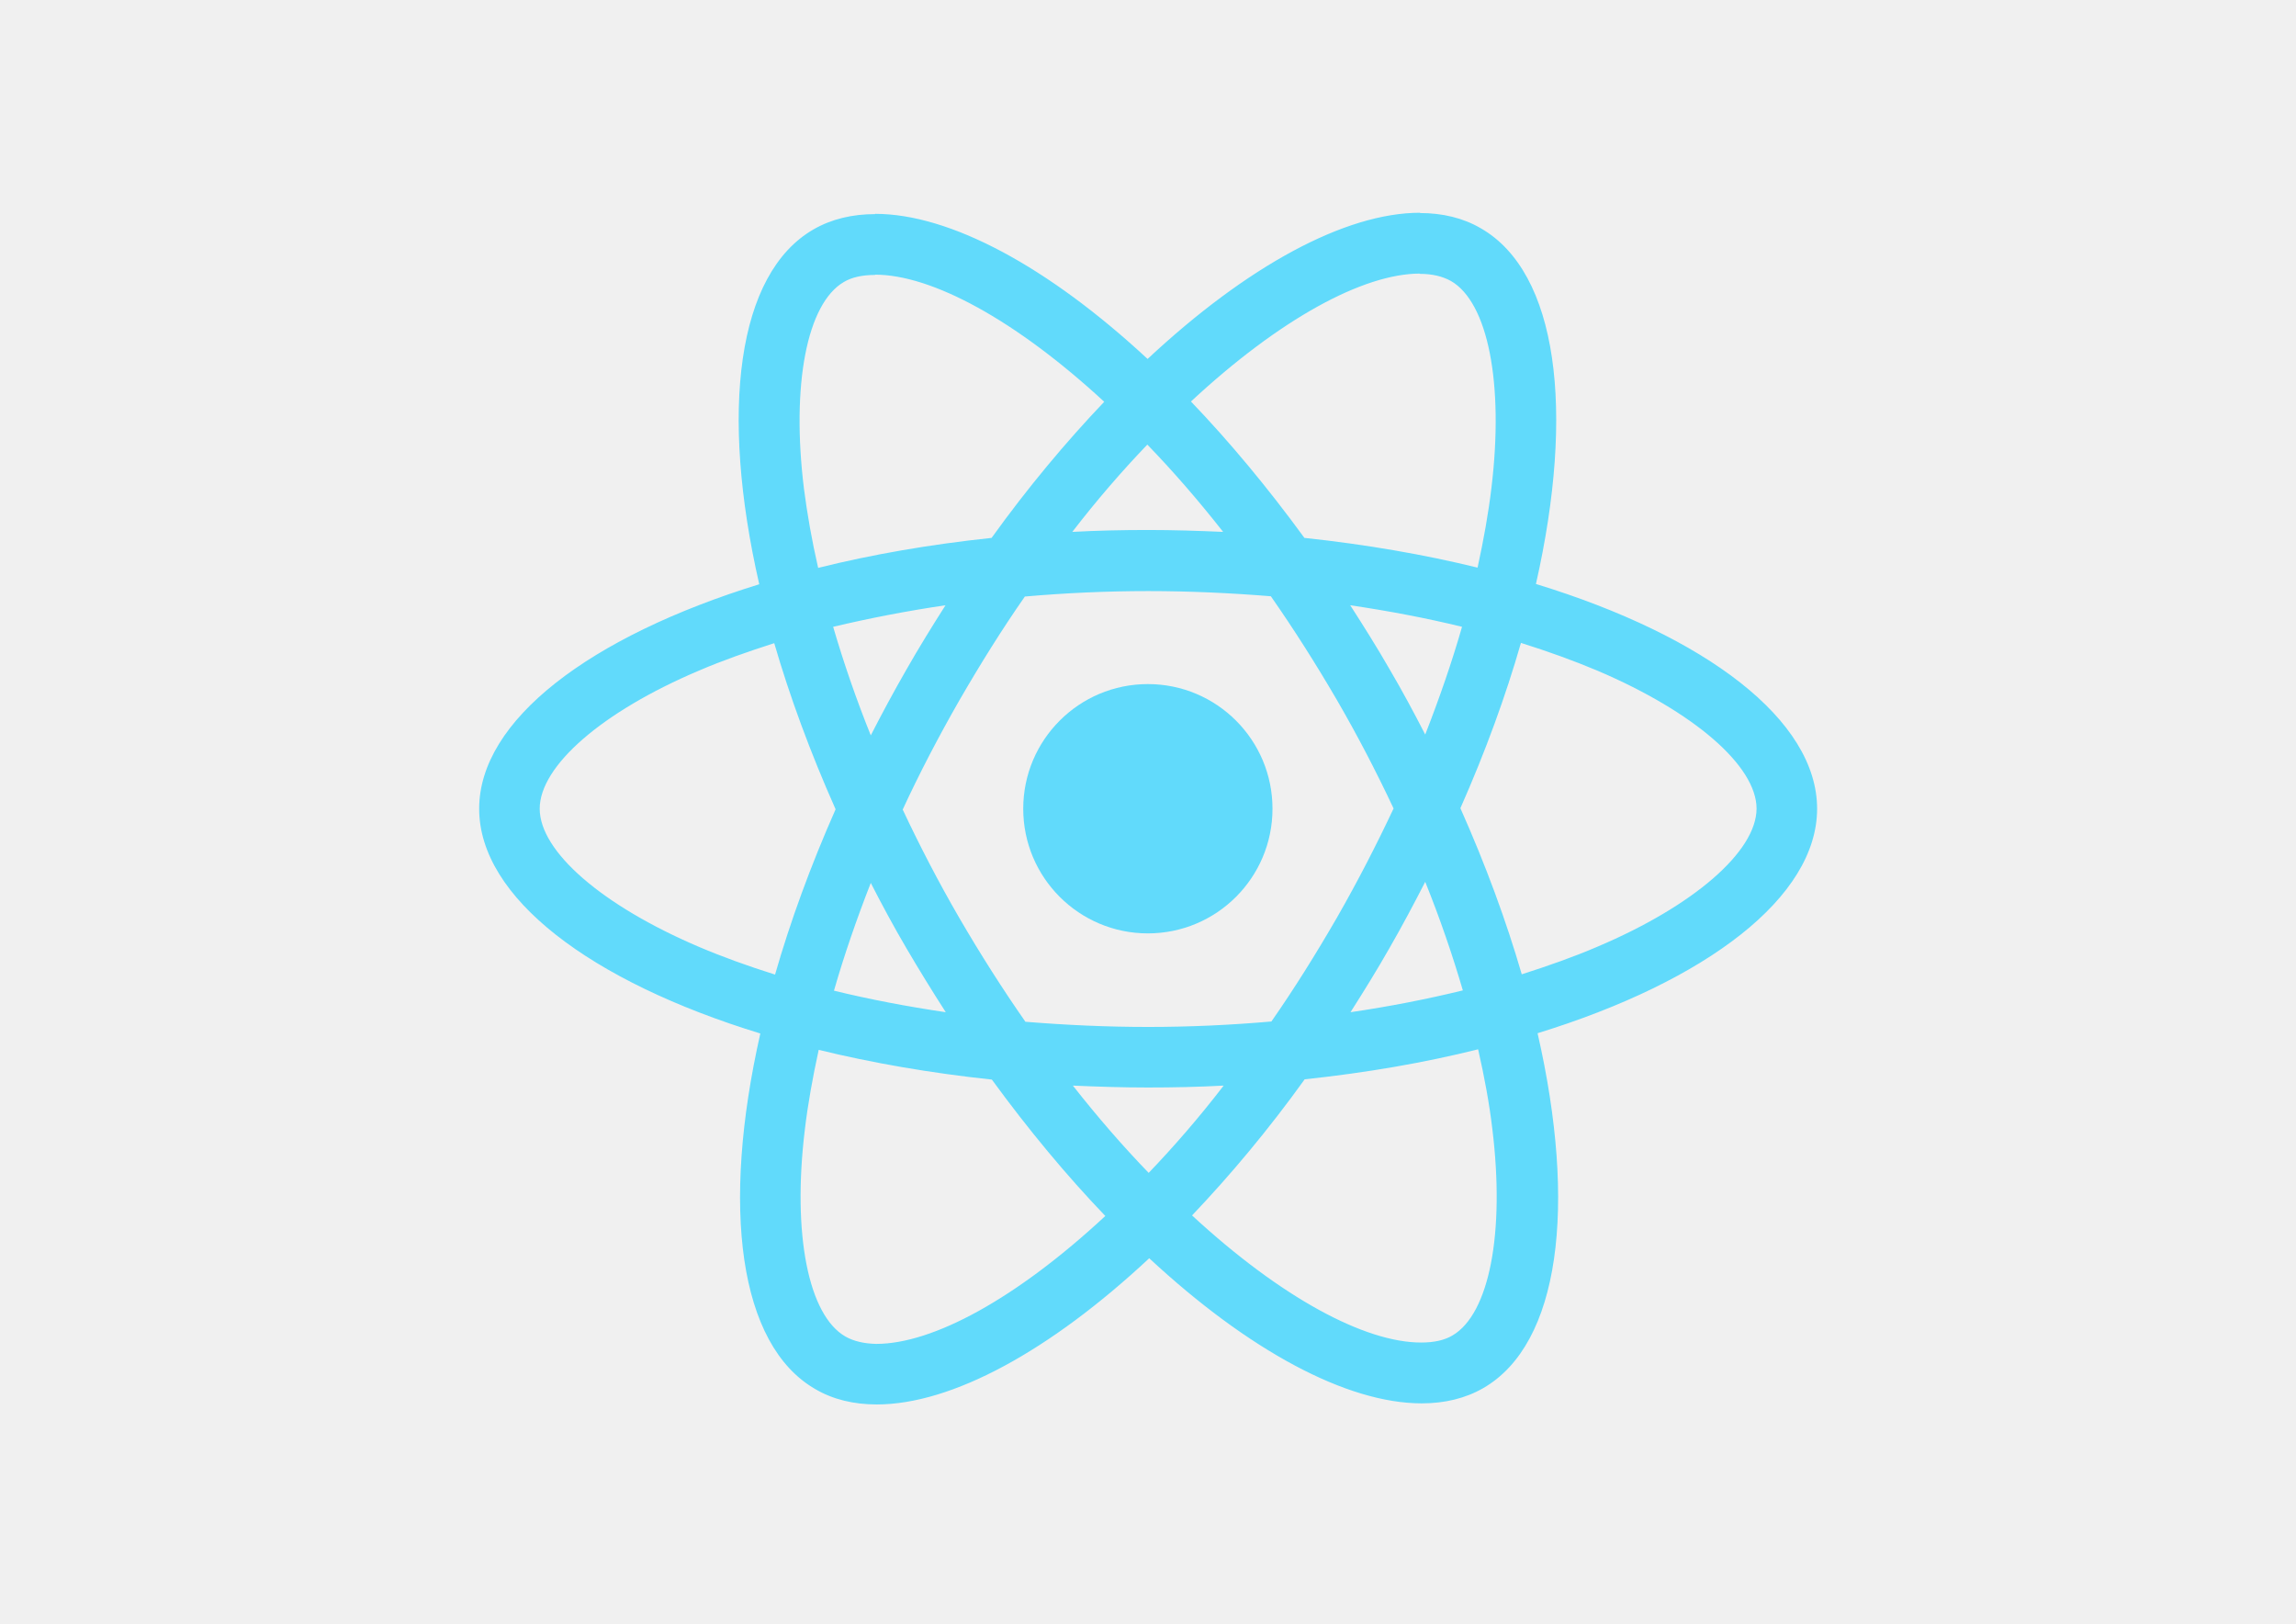
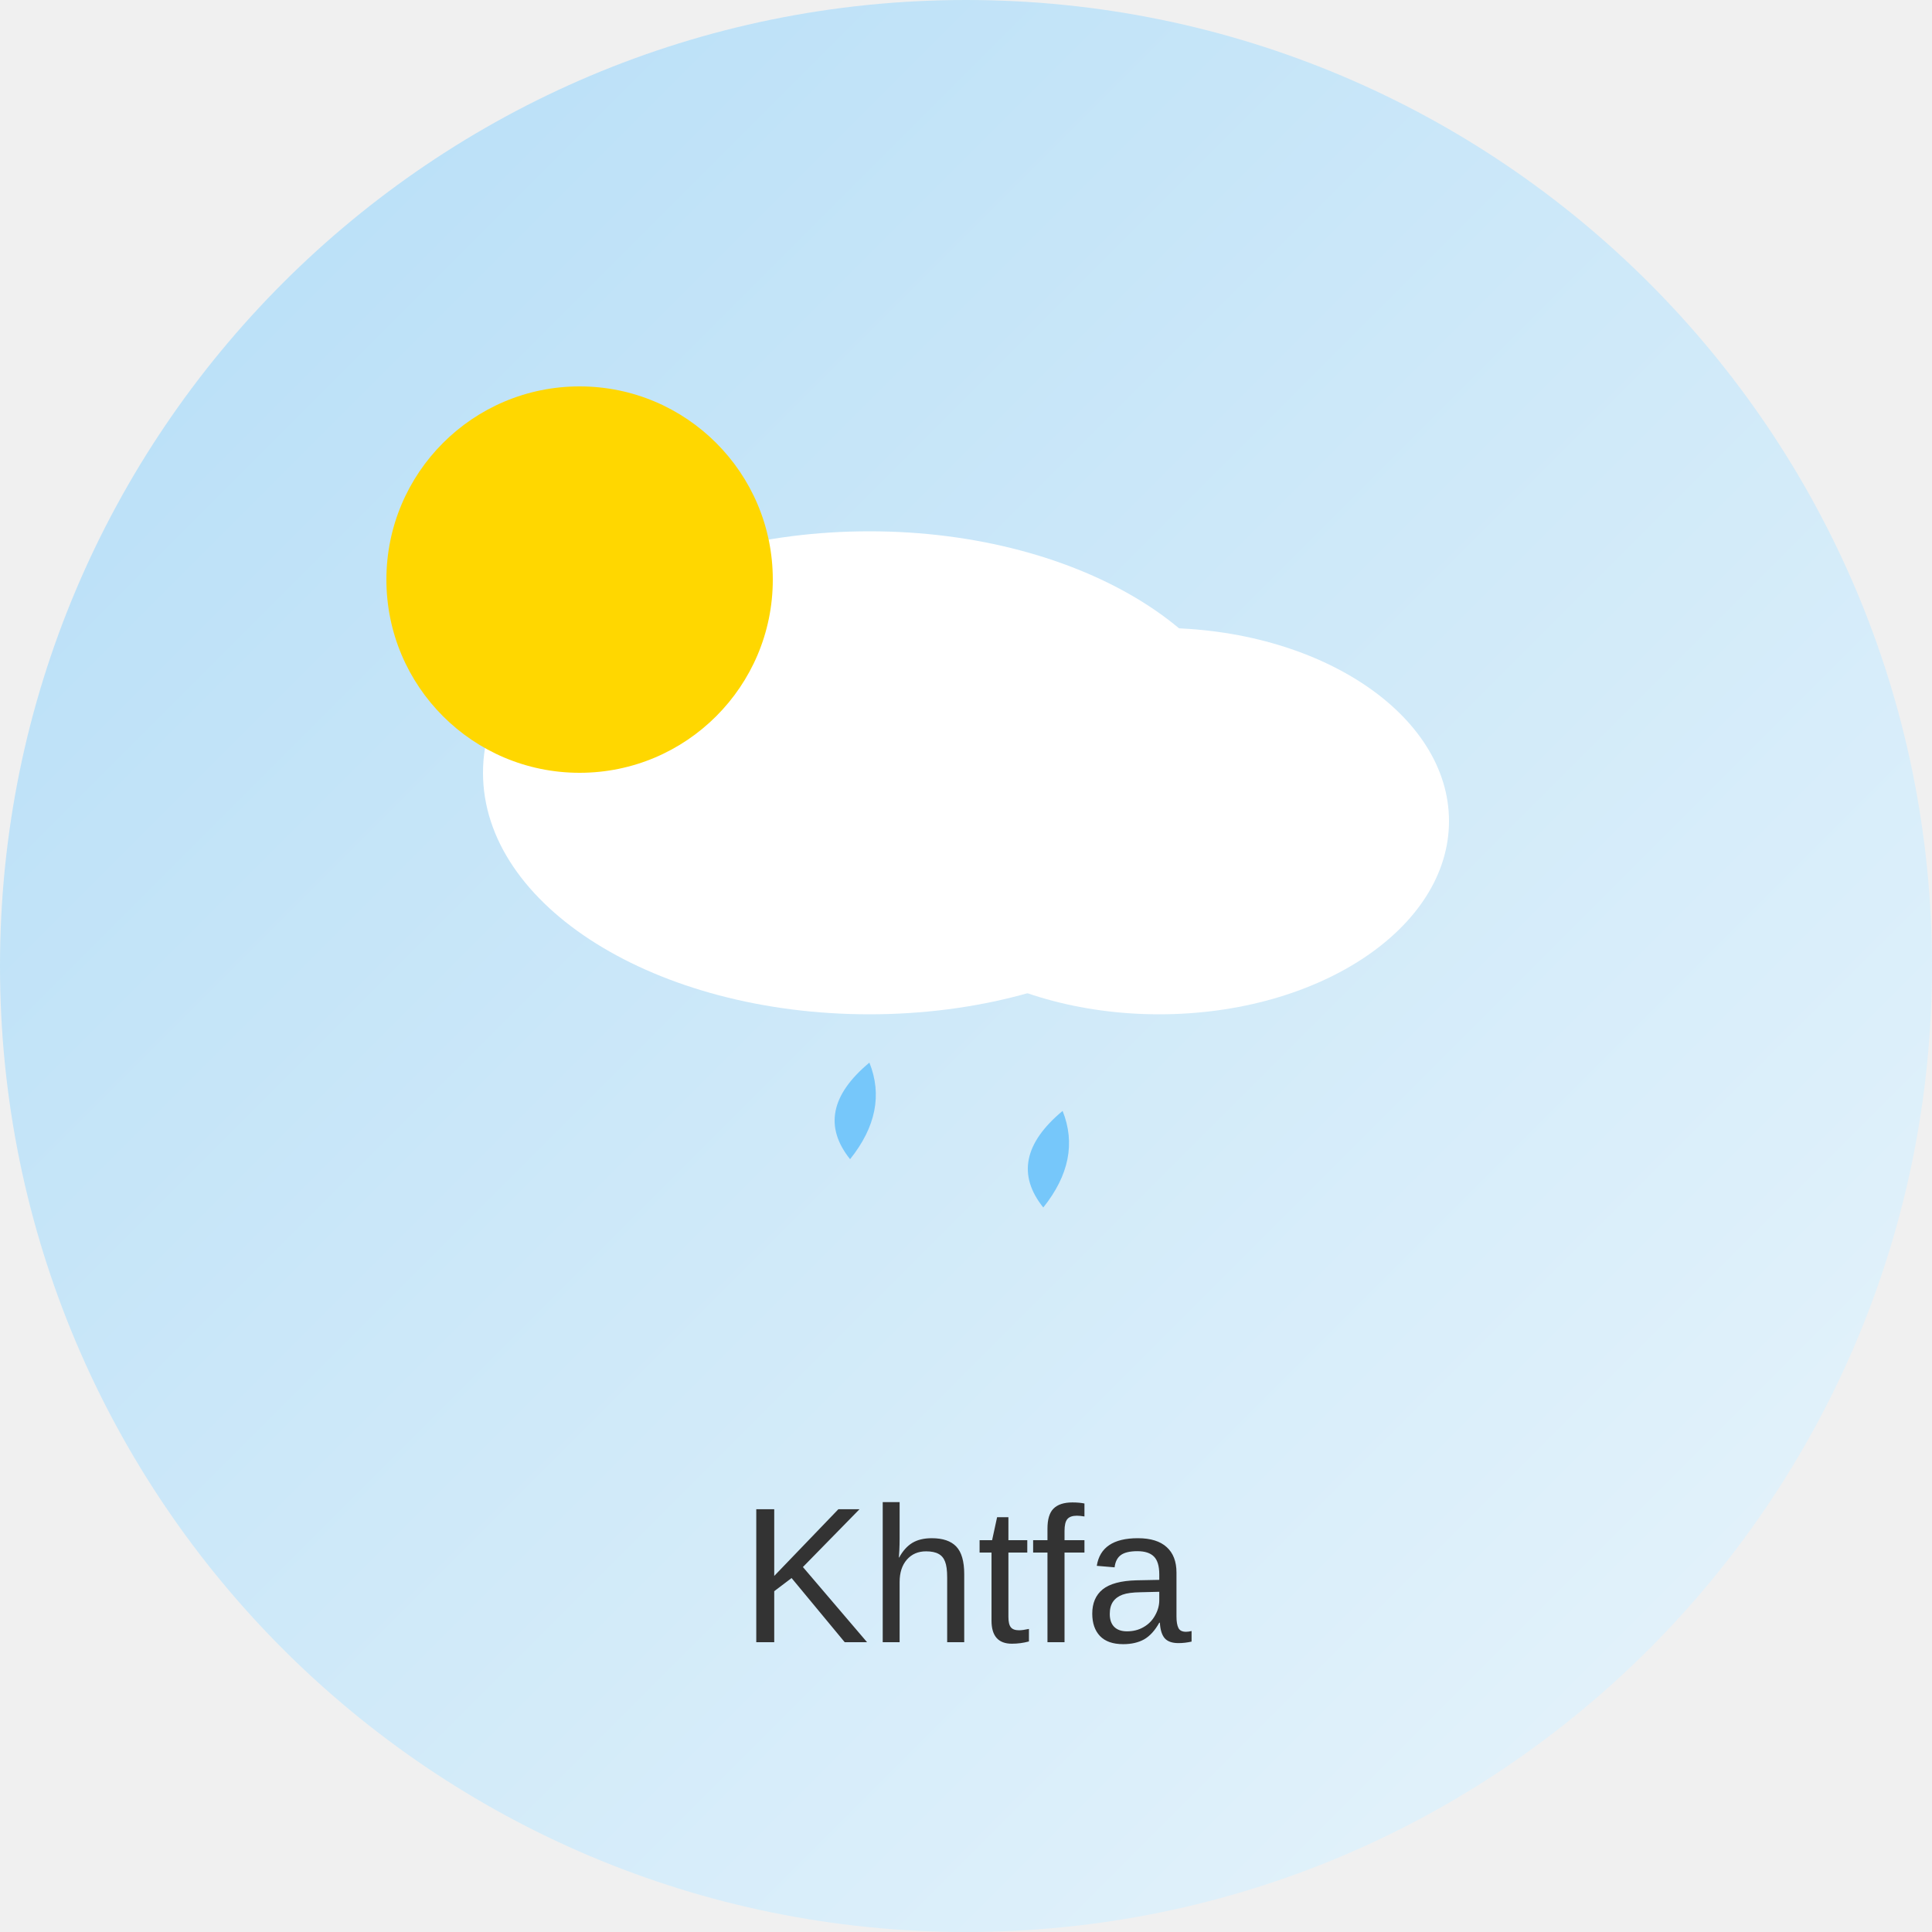
- <svg xmlns="http://www.w3.org/2000/svg" viewBox="0 0 841.9 595.3">
-   <g fill="#61DAFB">
-     <path d="M666.3 296.5c0-32.5-40.7-63.3-103.1-82.4 14.4-63.6 8-114.2-20.2-130.4-6.5-3.8-14.1-5.6-22.4-5.6v22.3c4.6 0 8.3.9 11.4 2.6 13.6 7.8 19.5 37.5 14.9 75.7-1.1 9.4-2.9 19.3-5.1 29.4-19.6-4.8-41-8.5-63.5-10.9-13.5-18.5-27.5-35.3-41.6-50 32.6-30.3 63.2-46.9 84-46.9V78c-27.5 0-63.5 19.6-99.9 53.6-36.4-33.8-72.4-53.2-99.9-53.2v22.3c20.7 0 51.4 16.5 84 46.6-14 14.7-28 31.4-41.3 49.9-22.6 2.4-44 6.1-63.6 11-2.3-10-4-19.7-5.2-29-4.7-38.2 1.1-67.9 14.6-75.8 3-1.8 6.9-2.6 11.5-2.6V78.5c-8.4 0-16 1.8-22.6 5.6-28.1 16.2-34.4 66.7-19.9 130.1-62.2 19.2-102.7 49.9-102.7 82.3 0 32.5 40.7 63.3 103.1 82.4-14.4 63.6-8 114.2 20.2 130.4 6.5 3.8 14.1 5.6 22.5 5.6 27.5 0 63.5-19.6 99.9-53.6 36.4 33.8 72.4 53.2 99.9 53.2 8.4 0 16-1.8 22.6-5.6 28.1-16.2 34.4-66.7 19.9-130.1 62-19.1 102.5-49.9 102.5-82.3zm-130.2-66.7c-3.7 12.9-8.3 26.2-13.5 39.5-4.1-8-8.4-16-13.1-24-4.6-8-9.5-15.8-14.4-23.4 14.2 2.1 27.9 4.7 41 7.9zm-45.8 106.5c-7.8 13.5-15.8 26.3-24.1 38.2-14.9 1.3-30 2-45.2 2-15.1 0-30.2-.7-45-1.9-8.3-11.9-16.4-24.6-24.2-38-7.6-13.1-14.5-26.4-20.8-39.8 6.2-13.4 13.2-26.8 20.7-39.9 7.8-13.5 15.8-26.3 24.1-38.2 14.9-1.3 30-2 45.2-2 15.1 0 30.2.7 45 1.9 8.3 11.9 16.4 24.6 24.2 38 7.6 13.1 14.5 26.4 20.8 39.8-6.3 13.4-13.2 26.8-20.7 39.9zm32.3-13c5.4 13.4 10 26.8 13.8 39.8-13.1 3.2-26.9 5.9-41.2 8 4.9-7.7 9.8-15.6 14.4-23.7 4.6-8 8.9-16.1 13-24.1zM421.2 430c-9.3-9.6-18.6-20.3-27.8-32 9 .4 18.2.7 27.5.7 9.4 0 18.7-.2 27.8-.7-9 11.7-18.3 22.4-27.5 32zm-74.4-58.9c-14.2-2.1-27.9-4.7-41-7.9 3.7-12.9 8.3-26.2 13.5-39.5 4.1 8 8.4 16 13.1 24 4.7 8 9.5 15.8 14.4 23.4zM420.7 163c9.3 9.6 18.6 20.3 27.8 32-9-.4-18.2-.7-27.5-.7-9.4 0-18.7.2-27.8.7 9-11.7 18.3-22.4 27.5-32zm-74 58.9c-4.9 7.7-9.8 15.6-14.4 23.7-4.6 8-8.9 16-13 24-5.4-13.4-10-26.8-13.8-39.8 13.1-3.1 26.9-5.8 41.2-7.9zm-90.5 125.2c-35.4-15.1-58.3-34.9-58.3-50.6 0-15.7 22.9-35.6 58.3-50.6 8.6-3.7 18-7 27.7-10.1 5.7 19.6 13.2 40 22.5 60.9-9.2 20.8-16.6 41.1-22.2 60.6-9.9-3.1-19.3-6.5-28-10.2zM310 490c-13.6-7.8-19.5-37.5-14.9-75.7 1.1-9.4 2.9-19.3 5.1-29.4 19.6 4.8 41 8.5 63.5 10.9 13.5 18.5 27.5 35.3 41.6 50-32.6 30.3-63.2 46.9-84 46.9-4.5-.1-8.3-1-11.3-2.7zm237.2-76.2c4.7 38.2-1.1 67.9-14.6 75.8-3 1.8-6.9 2.6-11.5 2.6-20.7 0-51.4-16.5-84-46.6 14-14.7 28-31.4 41.3-49.9 22.6-2.4 44-6.1 63.6-11 2.3 10.1 4.1 19.8 5.2 29.1zm38.5-66.7c-8.6 3.7-18 7-27.7 10.1-5.7-19.6-13.2-40-22.5-60.9 9.2-20.8 16.6-41.1 22.2-60.6 9.9 3.1 19.3 6.5 28.1 10.2 35.4 15.1 58.3 34.9 58.3 50.6-.1 15.7-23 35.6-58.4 50.6zM320.8 78.4z" />
-     <circle cx="420.9" cy="296.5" r="45.7" />
-     <path d="M520.5 78.1z" />
-   </g>
+ <svg xmlns="http://www.w3.org/2000/svg" width="200" height="200" viewBox="0 0 200 200">
+   <circle cx="100" cy="100" r="100" fill="url(#gradient)" />
+   <defs>
+     <linearGradient id="gradient" x1="0" y1="0" x2="1" y2="1">
+       <stop offset="0%" stop-color="#B4DDF7" />
+       <stop offset="100%" stop-color="#E9F5FB" />
+     </linearGradient>
+   </defs>
+   <ellipse cx="90" cy="80" rx="40" ry="25" fill="#FFFFFF" />
+   <ellipse cx="120" cy="85" rx="30" ry="20" fill="#FFFFFF" />
+   <circle cx="60" cy="60" r="20" fill="#FFD700" />
+   <path d="M90 110 Q92 115 88 120 Q84 115 90 110" fill="#76C7FA" />
+   <path d="M110 115 Q112 120 108 125 Q104 120 110 115" fill="#76C7FA" />
+   <text x="50%" y="170" text-anchor="middle" font-size="20" font-family="Arial, sans-serif" fill="#333">
+     Khtfa
+   </text>
</svg>
